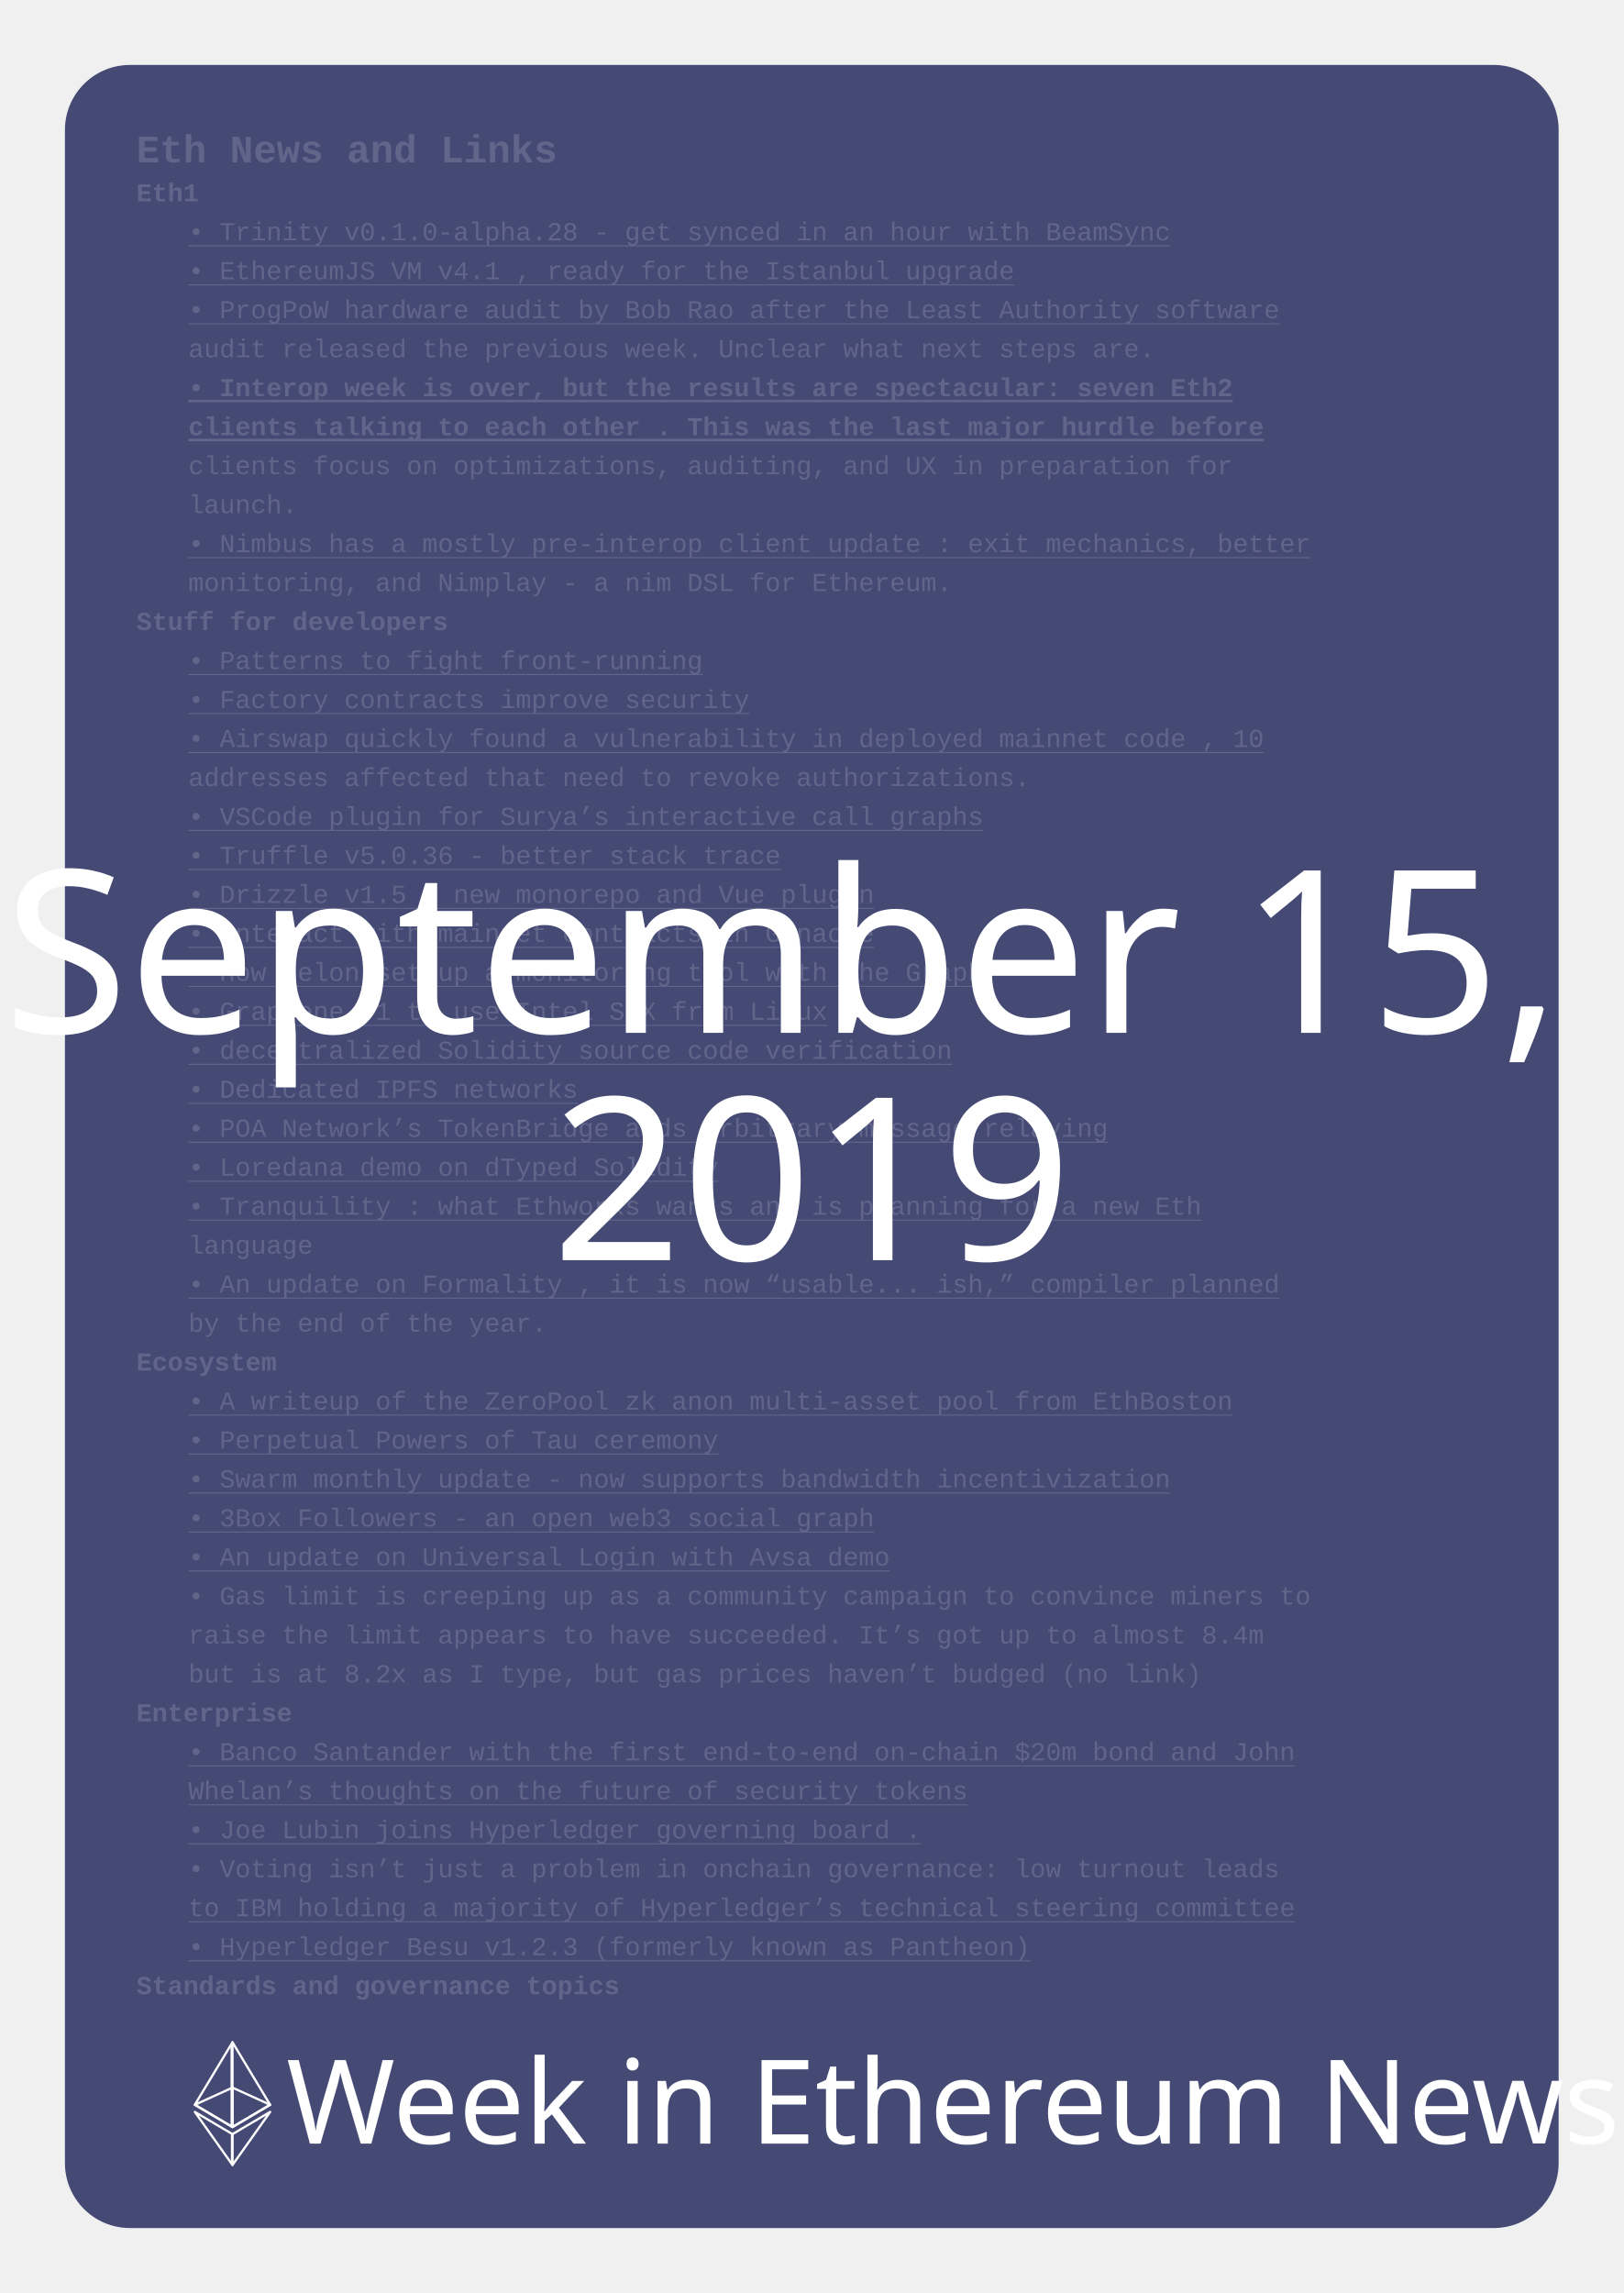
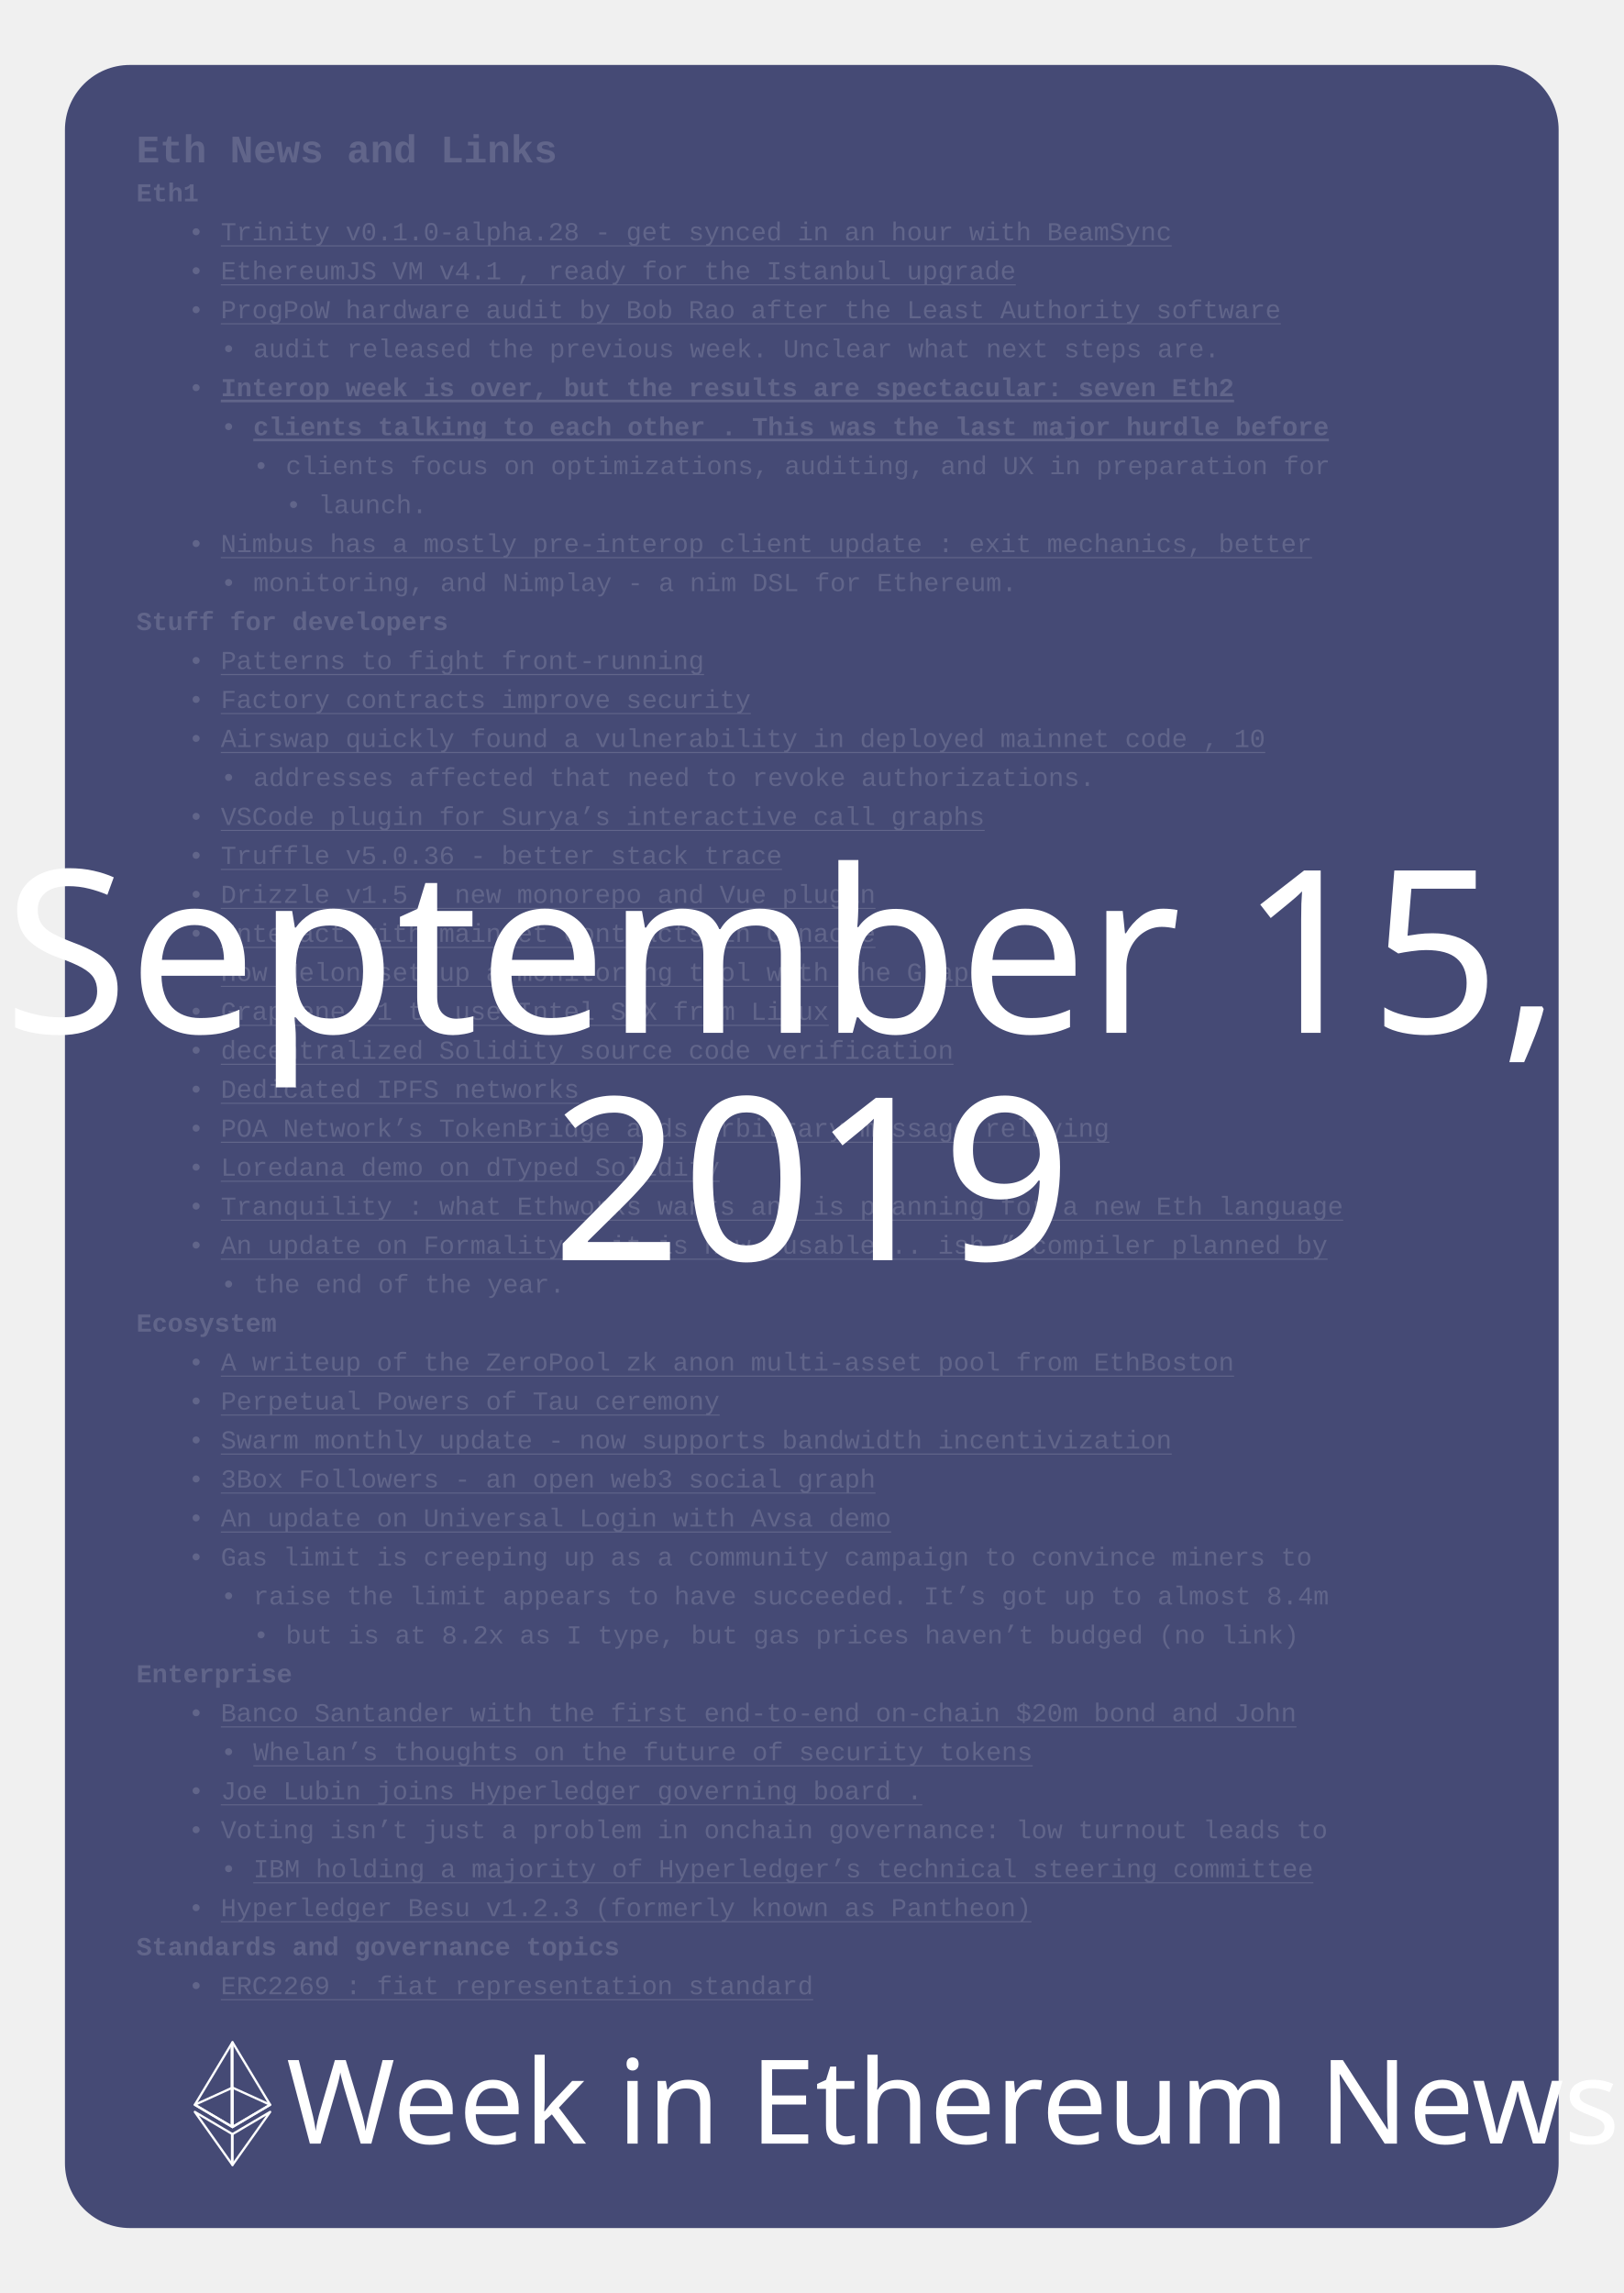
<svg xmlns="http://www.w3.org/2000/svg" width="500" height="706">
  <rect x="20" y="20" width="460" height="666" rx="20" fill="#454A75" />
  <text x="42" y="50" font-size="12" font-family="Courier New" fill="#ffffff" opacity="0.15" font-weight="bold">Eth News and Links</text>
  <text x="42" y="62" font-size="8" font-family="Courier New" fill="#ffffff" opacity="0.15" font-weight="bold">Eth1</text>
-   <text x="58" y="74" font-size="8" font-family="Courier New" fill="#ffffff" opacity="0.15" text-decoration="underline">• Trinity v0.1.0-alpha.28 - get synced in an hour with BeamSync</text>
-   <text x="58" y="86" font-size="8" font-family="Courier New" fill="#ffffff" opacity="0.15" text-decoration="underline">• EthereumJS VM v4.1 , ready for the Istanbul upgrade</text>
-   <text x="58" y="98" font-size="8" font-family="Courier New" fill="#ffffff" opacity="0.15" text-decoration="underline">• ProgPoW hardware audit by Bob Rao after the Least Authority software</text>
-   <text x="58" y="110" font-size="8" font-family="Courier New" fill="#ffffff" opacity="0.15">audit released the previous week. Unclear what next steps are.</text>
-   <text x="58" y="122" font-size="8" font-family="Courier New" fill="#ffffff" opacity="0.15" font-weight="bold" text-decoration="underline">• Interop week is over, but the results are spectacular: seven Eth2</text>
-   <text x="58" y="134" font-size="8" font-family="Courier New" fill="#ffffff" opacity="0.15" font-weight="bold" text-decoration="underline">clients talking to each other . This was the last major hurdle before</text>
-   <text x="58" y="146" font-size="8" font-family="Courier New" fill="#ffffff" opacity="0.15">clients focus on optimizations, auditing, and UX in preparation for</text>
-   <text x="58" y="158" font-size="8" font-family="Courier New" fill="#ffffff" opacity="0.15">launch.</text>
-   <text x="58" y="170" font-size="8" font-family="Courier New" fill="#ffffff" opacity="0.15" text-decoration="underline">• Nimbus has a mostly pre-interop client update : exit mechanics, better</text>
-   <text x="58" y="182" font-size="8" font-family="Courier New" fill="#ffffff" opacity="0.15">monitoring, and Nimplay - a nim DSL for Ethereum.</text>
+   <text x="58" y="74" font-size="8" font-family="Courier New" fill="#ffffff" opacity="0.15">•</text>
+   <text x="68" y="74" font-size="8" font-family="Courier New" fill="#ffffff" opacity="0.15" text-decoration="underline">Trinity v0.1.0-alpha.28 - get synced in an hour with BeamSync</text>
+   <text x="58" y="86" font-size="8" font-family="Courier New" fill="#ffffff" opacity="0.15">•</text>
+   <text x="68" y="86" font-size="8" font-family="Courier New" fill="#ffffff" opacity="0.15" text-decoration="underline">EthereumJS VM v4.1 , ready for the Istanbul upgrade</text>
+   <text x="58" y="98" font-size="8" font-family="Courier New" fill="#ffffff" opacity="0.15">•</text>
+   <text x="68" y="98" font-size="8" font-family="Courier New" fill="#ffffff" opacity="0.15" text-decoration="underline">ProgPoW hardware audit by Bob Rao after the Least Authority software</text>
+   <text x="68" y="110" font-size="8" font-family="Courier New" fill="#ffffff" opacity="0.15">•</text>
+   <text x="78" y="110" font-size="8" font-family="Courier New" fill="#ffffff" opacity="0.15">audit released the previous week. Unclear what next steps are.</text>
+   <text x="58" y="122" font-size="8" font-family="Courier New" fill="#ffffff" opacity="0.15">•</text>
+   <text x="68" y="122" font-size="8" font-family="Courier New" fill="#ffffff" opacity="0.15" font-weight="bold" text-decoration="underline">Interop week is over, but the results are spectacular: seven Eth2</text>
+   <text x="68" y="134" font-size="8" font-family="Courier New" fill="#ffffff" opacity="0.15">•</text>
+   <text x="78" y="134" font-size="8" font-family="Courier New" fill="#ffffff" opacity="0.15" font-weight="bold" text-decoration="underline">clients talking to each other . This was the last major hurdle before</text>
+   <text x="78" y="146" font-size="8" font-family="Courier New" fill="#ffffff" opacity="0.15">•</text>
+   <text x="88" y="146" font-size="8" font-family="Courier New" fill="#ffffff" opacity="0.15">clients focus on optimizations, auditing, and UX in preparation for</text>
+   <text x="88" y="158" font-size="8" font-family="Courier New" fill="#ffffff" opacity="0.15">•</text>
+   <text x="98" y="158" font-size="8" font-family="Courier New" fill="#ffffff" opacity="0.15">launch.</text>
+   <text x="58" y="170" font-size="8" font-family="Courier New" fill="#ffffff" opacity="0.15">•</text>
+   <text x="68" y="170" font-size="8" font-family="Courier New" fill="#ffffff" opacity="0.15" text-decoration="underline">Nimbus has a mostly pre-interop client update : exit mechanics, better</text>
+   <text x="68" y="182" font-size="8" font-family="Courier New" fill="#ffffff" opacity="0.15">•</text>
+   <text x="78" y="182" font-size="8" font-family="Courier New" fill="#ffffff" opacity="0.15">monitoring, and Nimplay - a nim DSL for Ethereum.</text>
  <text x="42" y="194" font-size="8" font-family="Courier New" fill="#ffffff" opacity="0.15" font-weight="bold">Stuff for developers</text>
-   <text x="58" y="206" font-size="8" font-family="Courier New" fill="#ffffff" opacity="0.15" text-decoration="underline">• Patterns to fight front-running</text>
-   <text x="58" y="218" font-size="8" font-family="Courier New" fill="#ffffff" opacity="0.15" text-decoration="underline">• Factory contracts improve security</text>
-   <text x="58" y="230" font-size="8" font-family="Courier New" fill="#ffffff" opacity="0.15" text-decoration="underline">• Airswap quickly found a vulnerability in deployed mainnet code , 10</text>
-   <text x="58" y="242" font-size="8" font-family="Courier New" fill="#ffffff" opacity="0.15">addresses affected that need to revoke authorizations.</text>
-   <text x="58" y="254" font-size="8" font-family="Courier New" fill="#ffffff" opacity="0.15" text-decoration="underline">• VSCode plugin for Surya’s interactive call graphs</text>
-   <text x="58" y="266" font-size="8" font-family="Courier New" fill="#ffffff" opacity="0.15" text-decoration="underline">• Truffle v5.0.36 - better stack trace</text>
-   <text x="58" y="278" font-size="8" font-family="Courier New" fill="#ffffff" opacity="0.15" text-decoration="underline">• Drizzle v1.5 - new monorepo and Vue plugin</text>
-   <text x="58" y="290" font-size="8" font-family="Courier New" fill="#ffffff" opacity="0.15" text-decoration="underline">• Interact with mainnet contracts in Ganache</text>
-   <text x="58" y="302" font-size="8" font-family="Courier New" fill="#ffffff" opacity="0.15" text-decoration="underline">• How Melon set up a monitoring tool with The Graph</text>
-   <text x="58" y="314" font-size="8" font-family="Courier New" fill="#ffffff" opacity="0.15" text-decoration="underline">• Graphene v1 to use Intel SGX from Linux</text>
-   <text x="58" y="326" font-size="8" font-family="Courier New" fill="#ffffff" opacity="0.15" text-decoration="underline">• decentralized Solidity source code verification</text>
-   <text x="58" y="338" font-size="8" font-family="Courier New" fill="#ffffff" opacity="0.15" text-decoration="underline">• Dedicated IPFS networks</text>
-   <text x="58" y="350" font-size="8" font-family="Courier New" fill="#ffffff" opacity="0.15" text-decoration="underline">• POA Network’s TokenBridge adds arbitrary message relaying</text>
-   <text x="58" y="362" font-size="8" font-family="Courier New" fill="#ffffff" opacity="0.15" text-decoration="underline">• Loredana demo on dTyped Solidity</text>
-   <text x="58" y="374" font-size="8" font-family="Courier New" fill="#ffffff" opacity="0.15" text-decoration="underline">• Tranquility : what Ethworks wants and is planning for a new Eth</text>
-   <text x="58" y="386" font-size="8" font-family="Courier New" fill="#ffffff" opacity="0.15">language</text>
-   <text x="58" y="398" font-size="8" font-family="Courier New" fill="#ffffff" opacity="0.15" text-decoration="underline">• An update on Formality , it is now “usable... ish,” compiler planned</text>
-   <text x="58" y="410" font-size="8" font-family="Courier New" fill="#ffffff" opacity="0.15">by the end of the year.</text>
-   <text x="42" y="422" font-size="8" font-family="Courier New" fill="#ffffff" opacity="0.15" font-weight="bold">Ecosystem</text>
-   <text x="58" y="434" font-size="8" font-family="Courier New" fill="#ffffff" opacity="0.15" text-decoration="underline">• A writeup of the ZeroPool zk anon multi-asset pool from EthBoston</text>
-   <text x="58" y="446" font-size="8" font-family="Courier New" fill="#ffffff" opacity="0.15" text-decoration="underline">• Perpetual Powers of Tau ceremony</text>
-   <text x="58" y="458" font-size="8" font-family="Courier New" fill="#ffffff" opacity="0.15" text-decoration="underline">• Swarm monthly update - now supports bandwidth incentivization</text>
-   <text x="58" y="470" font-size="8" font-family="Courier New" fill="#ffffff" opacity="0.15" text-decoration="underline">• 3Box Followers - an open web3 social graph</text>
-   <text x="58" y="482" font-size="8" font-family="Courier New" fill="#ffffff" opacity="0.15" text-decoration="underline">• An update on Universal Login with Avsa demo</text>
-   <text x="58" y="494" font-size="8" font-family="Courier New" fill="#ffffff" opacity="0.15">• Gas limit is creeping up as a community campaign to convince miners to</text>
-   <text x="58" y="506" font-size="8" font-family="Courier New" fill="#ffffff" opacity="0.15">raise the limit appears to have succeeded. It’s got up to almost 8.4m</text>
-   <text x="58" y="518" font-size="8" font-family="Courier New" fill="#ffffff" opacity="0.15">but is at 8.2x as I type, but gas prices haven’t budged (no link)</text>
-   <text x="42" y="530" font-size="8" font-family="Courier New" fill="#ffffff" opacity="0.15" font-weight="bold">Enterprise</text>
-   <text x="58" y="542" font-size="8" font-family="Courier New" fill="#ffffff" opacity="0.15" text-decoration="underline">• Banco Santander with the first end-to-end on-chain $20m bond and John</text>
-   <text x="58" y="554" font-size="8" font-family="Courier New" fill="#ffffff" opacity="0.15" text-decoration="underline">Whelan’s thoughts on the future of security tokens</text>
-   <text x="58" y="566" font-size="8" font-family="Courier New" fill="#ffffff" opacity="0.15" text-decoration="underline">• Joe Lubin joins Hyperledger governing board .</text>
-   <text x="58" y="578" font-size="8" font-family="Courier New" fill="#ffffff" opacity="0.15">• Voting isn’t just a problem in onchain governance: low turnout leads</text>
-   <text x="58" y="590" font-size="8" font-family="Courier New" fill="#ffffff" opacity="0.15" text-decoration="underline">to IBM holding a majority of Hyperledger’s technical steering committee</text>
-   <text x="58" y="602" font-size="8" font-family="Courier New" fill="#ffffff" opacity="0.15" text-decoration="underline">• Hyperledger Besu v1.2.3 (formerly known as Pantheon)</text>
-   <text x="42" y="614" font-size="8" font-family="Courier New" fill="#ffffff" opacity="0.15" font-weight="bold">Standards and governance topics</text>
+   <text x="58" y="206" font-size="8" font-family="Courier New" fill="#ffffff" opacity="0.15">•</text>
+   <text x="68" y="206" font-size="8" font-family="Courier New" fill="#ffffff" opacity="0.15" text-decoration="underline">Patterns to fight front-running</text>
+   <text x="58" y="218" font-size="8" font-family="Courier New" fill="#ffffff" opacity="0.15">•</text>
+   <text x="68" y="218" font-size="8" font-family="Courier New" fill="#ffffff" opacity="0.15" text-decoration="underline">Factory contracts improve security</text>
+   <text x="58" y="230" font-size="8" font-family="Courier New" fill="#ffffff" opacity="0.15">•</text>
+   <text x="68" y="230" font-size="8" font-family="Courier New" fill="#ffffff" opacity="0.15" text-decoration="underline">Airswap quickly found a vulnerability in deployed mainnet code , 10</text>
+   <text x="68" y="242" font-size="8" font-family="Courier New" fill="#ffffff" opacity="0.15">•</text>
+   <text x="78" y="242" font-size="8" font-family="Courier New" fill="#ffffff" opacity="0.15">addresses affected that need to revoke authorizations.</text>
+   <text x="58" y="254" font-size="8" font-family="Courier New" fill="#ffffff" opacity="0.15">•</text>
+   <text x="68" y="254" font-size="8" font-family="Courier New" fill="#ffffff" opacity="0.15" text-decoration="underline">VSCode plugin for Surya’s interactive call graphs</text>
+   <text x="58" y="266" font-size="8" font-family="Courier New" fill="#ffffff" opacity="0.15">•</text>
+   <text x="68" y="266" font-size="8" font-family="Courier New" fill="#ffffff" opacity="0.15" text-decoration="underline">Truffle v5.0.36 - better stack trace</text>
+   <text x="58" y="278" font-size="8" font-family="Courier New" fill="#ffffff" opacity="0.15">•</text>
+   <text x="68" y="278" font-size="8" font-family="Courier New" fill="#ffffff" opacity="0.15" text-decoration="underline">Drizzle v1.5 - new monorepo and Vue plugin</text>
+   <text x="58" y="290" font-size="8" font-family="Courier New" fill="#ffffff" opacity="0.15">•</text>
+   <text x="68" y="290" font-size="8" font-family="Courier New" fill="#ffffff" opacity="0.15" text-decoration="underline">Interact with mainnet contracts in Ganache</text>
+   <text x="58" y="302" font-size="8" font-family="Courier New" fill="#ffffff" opacity="0.15">•</text>
+   <text x="68" y="302" font-size="8" font-family="Courier New" fill="#ffffff" opacity="0.15" text-decoration="underline">How Melon set up a monitoring tool with The Graph</text>
+   <text x="58" y="314" font-size="8" font-family="Courier New" fill="#ffffff" opacity="0.15">•</text>
+   <text x="68" y="314" font-size="8" font-family="Courier New" fill="#ffffff" opacity="0.15" text-decoration="underline">Graphene v1 to use Intel SGX from Linux</text>
+   <text x="58" y="326" font-size="8" font-family="Courier New" fill="#ffffff" opacity="0.15">•</text>
+   <text x="68" y="326" font-size="8" font-family="Courier New" fill="#ffffff" opacity="0.15" text-decoration="underline">decentralized Solidity source code verification</text>
+   <text x="58" y="338" font-size="8" font-family="Courier New" fill="#ffffff" opacity="0.15">•</text>
+   <text x="68" y="338" font-size="8" font-family="Courier New" fill="#ffffff" opacity="0.15" text-decoration="underline">Dedicated IPFS networks</text>
+   <text x="58" y="350" font-size="8" font-family="Courier New" fill="#ffffff" opacity="0.15">•</text>
+   <text x="68" y="350" font-size="8" font-family="Courier New" fill="#ffffff" opacity="0.15" text-decoration="underline">POA Network’s TokenBridge adds arbitrary message relaying</text>
+   <text x="58" y="362" font-size="8" font-family="Courier New" fill="#ffffff" opacity="0.15">•</text>
+   <text x="68" y="362" font-size="8" font-family="Courier New" fill="#ffffff" opacity="0.15" text-decoration="underline">Loredana demo on dTyped Solidity</text>
+   <text x="58" y="374" font-size="8" font-family="Courier New" fill="#ffffff" opacity="0.15">•</text>
+   <text x="68" y="374" font-size="8" font-family="Courier New" fill="#ffffff" opacity="0.15" text-decoration="underline">Tranquility : what Ethworks wants and is planning for a new Eth language</text>
+   <text x="58" y="386" font-size="8" font-family="Courier New" fill="#ffffff" opacity="0.15">•</text>
+   <text x="68" y="386" font-size="8" font-family="Courier New" fill="#ffffff" opacity="0.15" text-decoration="underline">An update on Formality , it is now “usable... ish,” compiler planned by</text>
+   <text x="68" y="398" font-size="8" font-family="Courier New" fill="#ffffff" opacity="0.15">•</text>
+   <text x="78" y="398" font-size="8" font-family="Courier New" fill="#ffffff" opacity="0.15">the end of the year.</text>
+   <text x="42" y="410" font-size="8" font-family="Courier New" fill="#ffffff" opacity="0.15" font-weight="bold">Ecosystem</text>
+   <text x="58" y="422" font-size="8" font-family="Courier New" fill="#ffffff" opacity="0.15">•</text>
+   <text x="68" y="422" font-size="8" font-family="Courier New" fill="#ffffff" opacity="0.15" text-decoration="underline">A writeup of the ZeroPool zk anon multi-asset pool from EthBoston</text>
+   <text x="58" y="434" font-size="8" font-family="Courier New" fill="#ffffff" opacity="0.15">•</text>
+   <text x="68" y="434" font-size="8" font-family="Courier New" fill="#ffffff" opacity="0.15" text-decoration="underline">Perpetual Powers of Tau ceremony</text>
+   <text x="58" y="446" font-size="8" font-family="Courier New" fill="#ffffff" opacity="0.15">•</text>
+   <text x="68" y="446" font-size="8" font-family="Courier New" fill="#ffffff" opacity="0.15" text-decoration="underline">Swarm monthly update - now supports bandwidth incentivization</text>
+   <text x="58" y="458" font-size="8" font-family="Courier New" fill="#ffffff" opacity="0.15">•</text>
+   <text x="68" y="458" font-size="8" font-family="Courier New" fill="#ffffff" opacity="0.15" text-decoration="underline">3Box Followers - an open web3 social graph</text>
+   <text x="58" y="470" font-size="8" font-family="Courier New" fill="#ffffff" opacity="0.15">•</text>
+   <text x="68" y="470" font-size="8" font-family="Courier New" fill="#ffffff" opacity="0.15" text-decoration="underline">An update on Universal Login with Avsa demo</text>
+   <text x="58" y="482" font-size="8" font-family="Courier New" fill="#ffffff" opacity="0.15">•</text>
+   <text x="68" y="482" font-size="8" font-family="Courier New" fill="#ffffff" opacity="0.15">Gas limit is creeping up as a community campaign to convince miners to</text>
+   <text x="68" y="494" font-size="8" font-family="Courier New" fill="#ffffff" opacity="0.15">•</text>
+   <text x="78" y="494" font-size="8" font-family="Courier New" fill="#ffffff" opacity="0.15">raise the limit appears to have succeeded. It’s got up to almost 8.4m</text>
+   <text x="78" y="506" font-size="8" font-family="Courier New" fill="#ffffff" opacity="0.15">•</text>
+   <text x="88" y="506" font-size="8" font-family="Courier New" fill="#ffffff" opacity="0.15">but is at 8.2x as I type, but gas prices haven’t budged (no link)</text>
+   <text x="42" y="518" font-size="8" font-family="Courier New" fill="#ffffff" opacity="0.15" font-weight="bold">Enterprise</text>
+   <text x="58" y="530" font-size="8" font-family="Courier New" fill="#ffffff" opacity="0.15">•</text>
+   <text x="68" y="530" font-size="8" font-family="Courier New" fill="#ffffff" opacity="0.15" text-decoration="underline">Banco Santander with the first end-to-end on-chain $20m bond and John</text>
+   <text x="68" y="542" font-size="8" font-family="Courier New" fill="#ffffff" opacity="0.15">•</text>
+   <text x="78" y="542" font-size="8" font-family="Courier New" fill="#ffffff" opacity="0.15" text-decoration="underline">Whelan’s thoughts on the future of security tokens</text>
+   <text x="58" y="554" font-size="8" font-family="Courier New" fill="#ffffff" opacity="0.15">•</text>
+   <text x="68" y="554" font-size="8" font-family="Courier New" fill="#ffffff" opacity="0.15" text-decoration="underline">Joe Lubin joins Hyperledger governing board .</text>
+   <text x="58" y="566" font-size="8" font-family="Courier New" fill="#ffffff" opacity="0.15">•</text>
+   <text x="68" y="566" font-size="8" font-family="Courier New" fill="#ffffff" opacity="0.15">Voting isn’t just a problem in onchain governance: low turnout leads to</text>
+   <text x="68" y="578" font-size="8" font-family="Courier New" fill="#ffffff" opacity="0.15">•</text>
+   <text x="78" y="578" font-size="8" font-family="Courier New" fill="#ffffff" opacity="0.15" text-decoration="underline">IBM holding a majority of Hyperledger’s technical steering committee</text>
+   <text x="58" y="590" font-size="8" font-family="Courier New" fill="#ffffff" opacity="0.15">•</text>
+   <text x="68" y="590" font-size="8" font-family="Courier New" fill="#ffffff" opacity="0.15" text-decoration="underline">Hyperledger Besu v1.2.3 (formerly known as Pantheon)</text>
+   <text x="42" y="602" font-size="8" font-family="Courier New" fill="#ffffff" opacity="0.15" font-weight="bold">Standards and governance topics</text>
+   <text x="58" y="614" font-size="8" font-family="Courier New" fill="#ffffff" opacity="0.15">•</text>
+   <text x="68" y="614" font-size="8" font-family="Courier New" fill="#ffffff" opacity="0.15" text-decoration="underline">ERC2269 : fiat representation standard</text>
  <text fill="#ffffff" font-family="Calibri" font-size="70" font-weight="300" text-anchor="middle">
    <tspan x="250" y="318">September 15,</tspan>
    <tspan x="250" y="388">2019</tspan>
  </text>
  <g transform="translate(20, 300) scale(0.8)">
    <path d="m64.496 411-.317 1.076v31.228l.317.316 14.495-8.568L64.496 411Z" stroke="#fff" stroke-width=".866" stroke-linecap="round" stroke-linejoin="round" fill="none" />
    <path d="M64.496 411 50 435.052l14.496 8.568V411Zm0 35.365-.179.218v11.124l.179.521L79 437.801l-14.504 8.564Z" stroke="#fff" stroke-width=".866" stroke-linecap="round" stroke-linejoin="round" fill="none" />
    <path d="M64.496 458.228v-11.863L50 437.801l14.496 20.427Zm0-14.608 14.495-8.568-14.495-6.589v15.157ZM50 435.052l14.496 8.568v-15.157L50 435.052Z" stroke="#fff" stroke-width=".866" stroke-linecap="round" stroke-linejoin="round" fill="none" />
  </g>
  <text fill="#ffffff" font-family="Calibri" font-size="36" x="88.195" y="660">Week in Ethereum News</text>
</svg>
